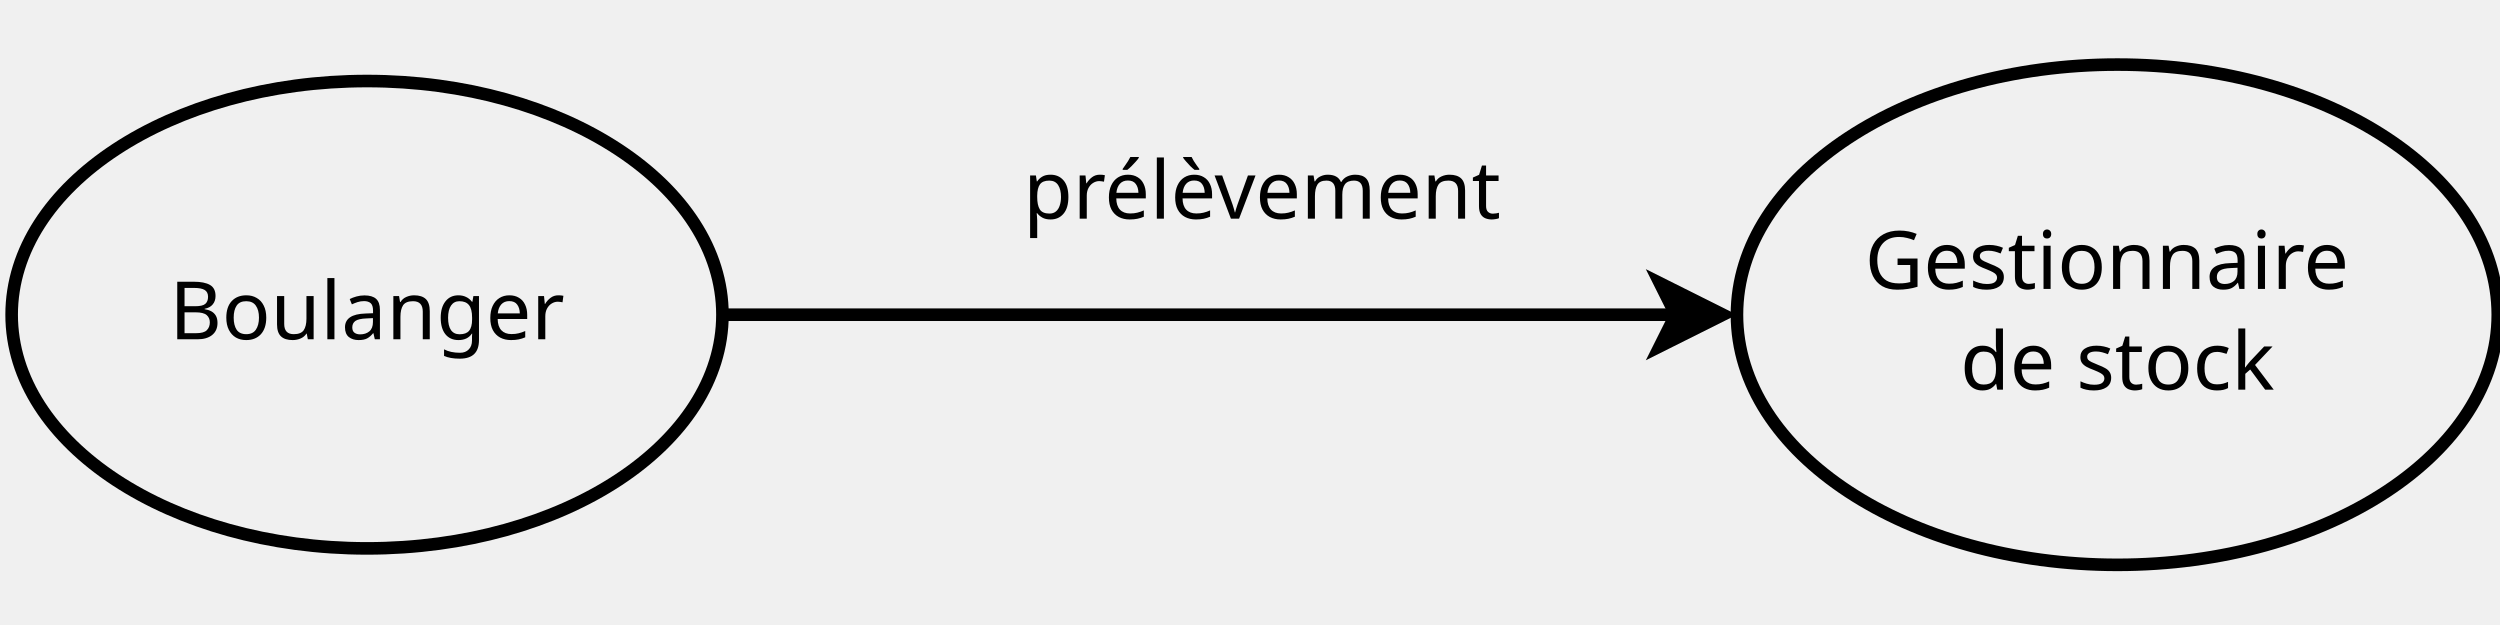
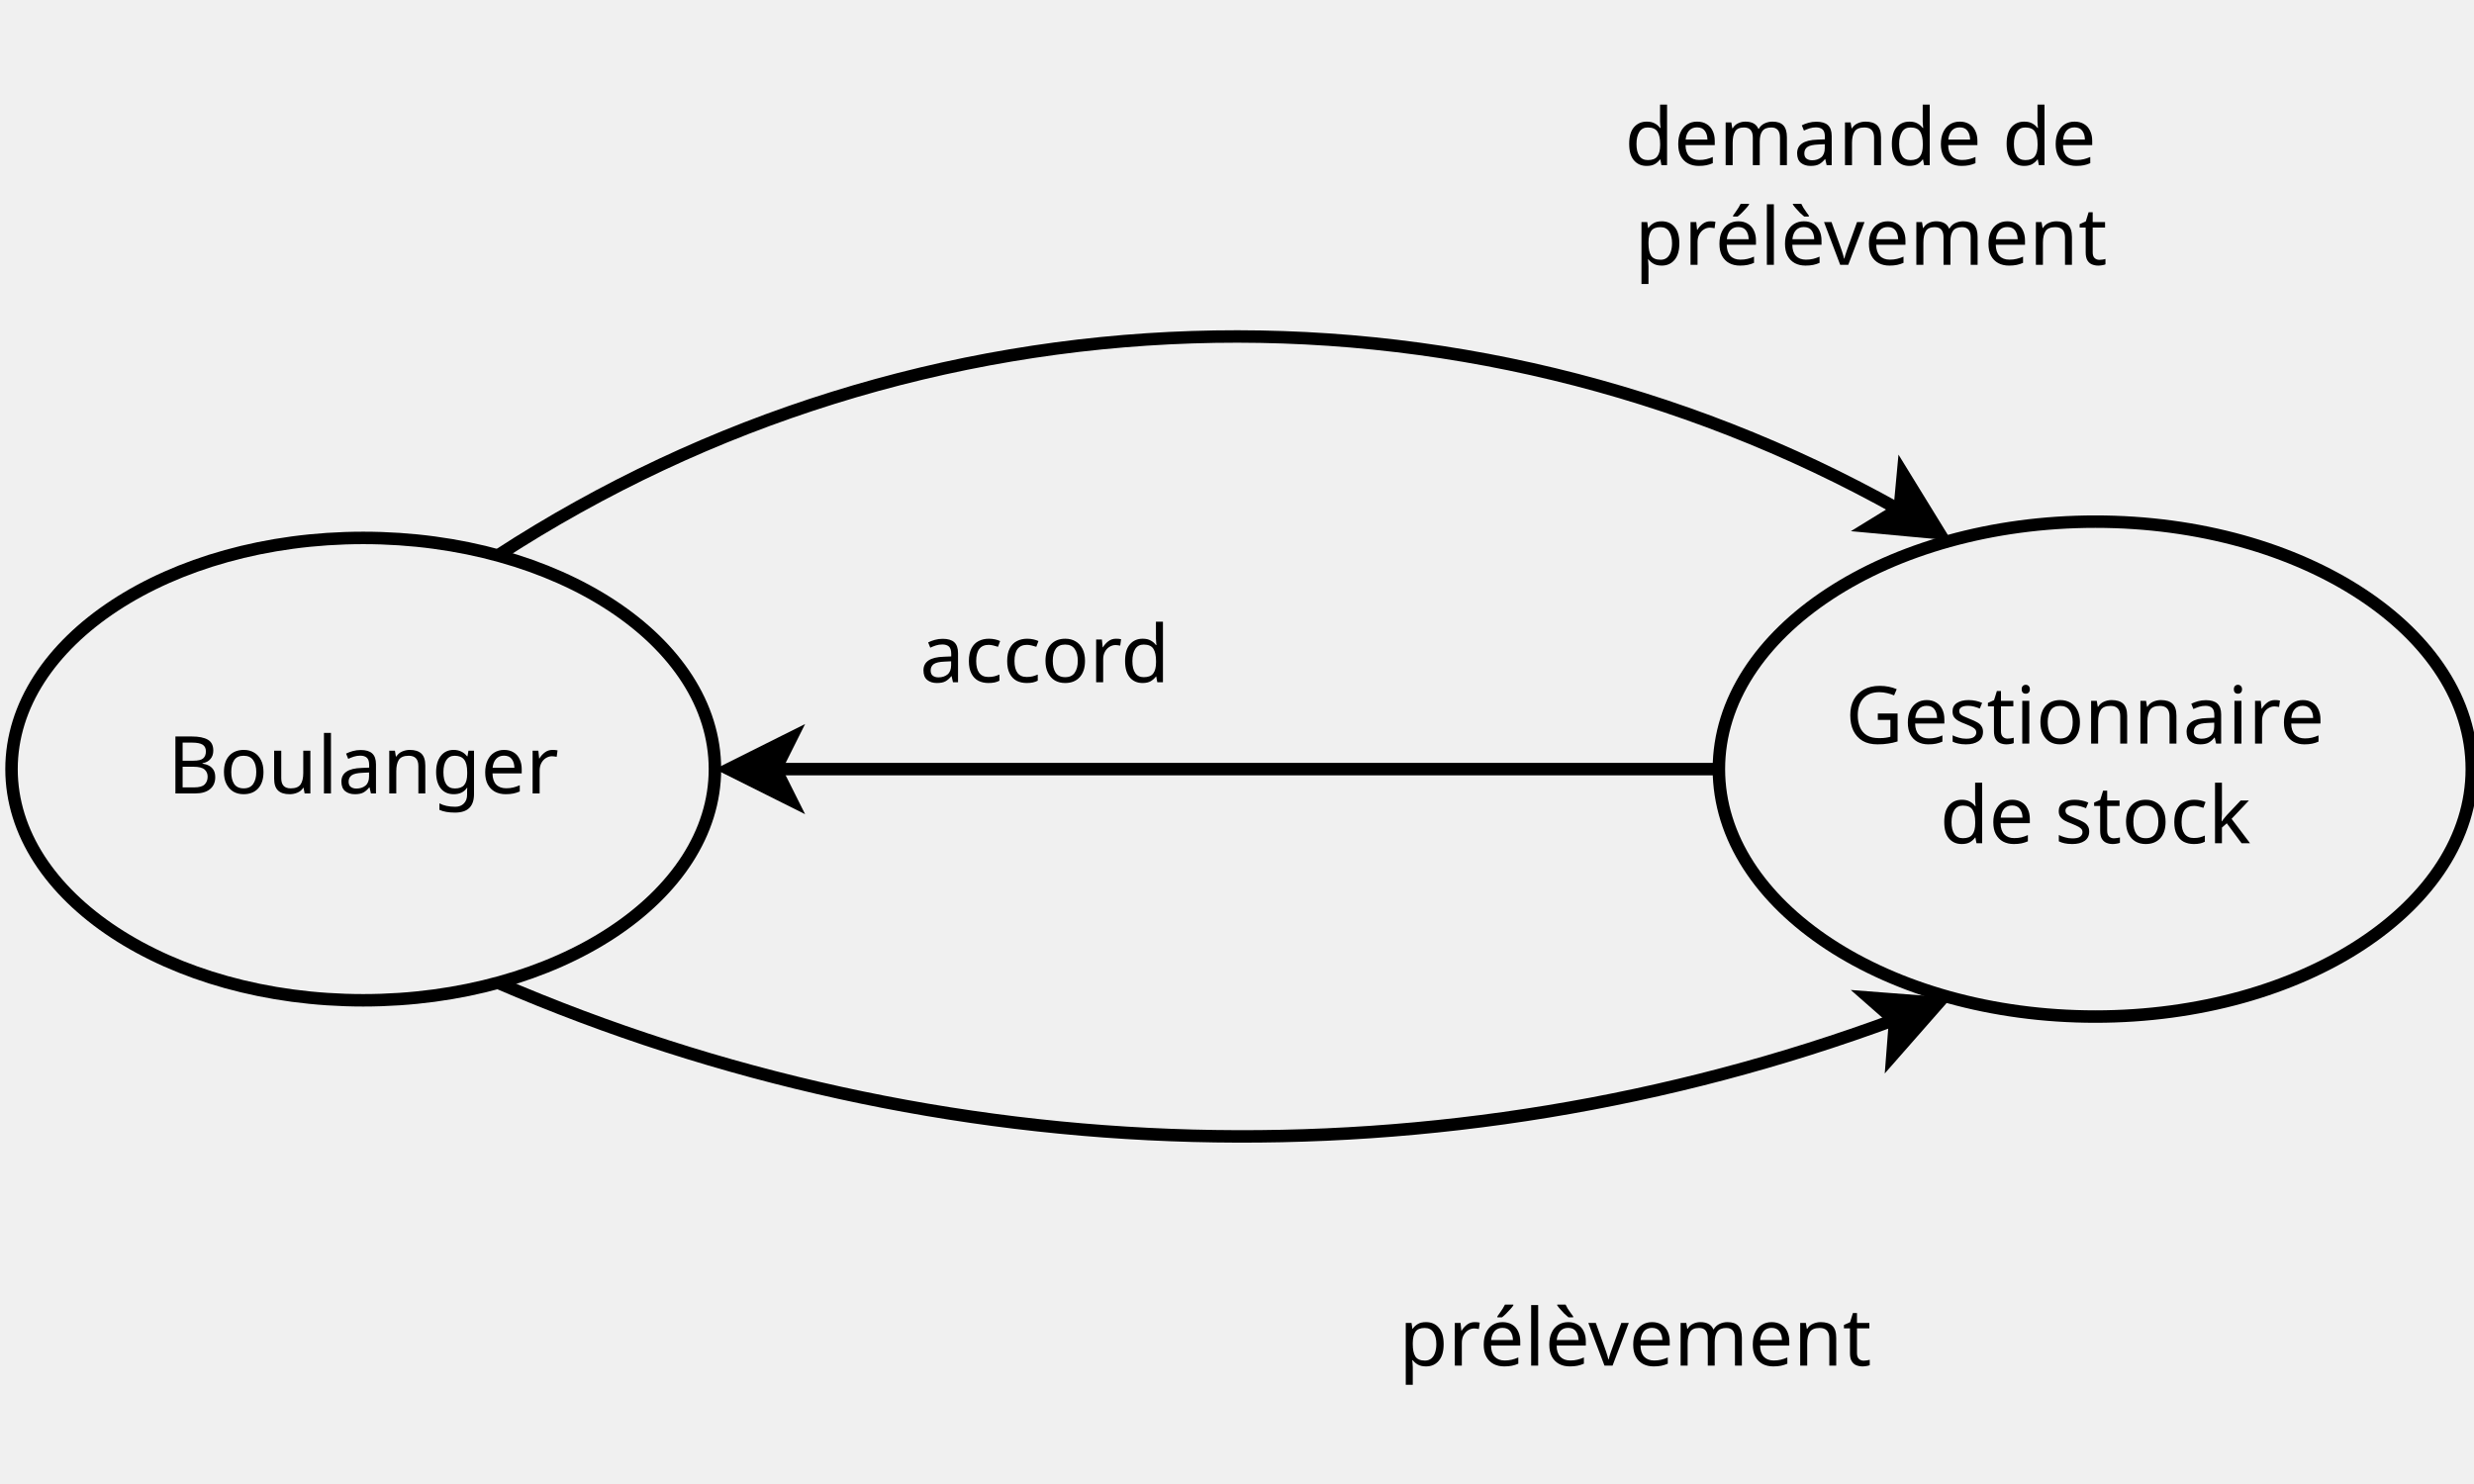
- <svg xmlns="http://www.w3.org/2000/svg" width="20cm" height="5cm" viewBox="-38 -92 397 82">
+ <svg xmlns="http://www.w3.org/2000/svg" width="20cm" height="12cm" viewBox="-38 -170 397 230">
  <g>
    <ellipse style="fill: none; fill-opacity:0; stroke-width: 2; stroke: #000000" cx="20.287" cy="-50.649" rx="56.437" ry="37.109" />
    <text font-size="12.8" style="fill: #000000;text-anchor:middle;font-family:sans-serif;font-style:normal;font-weight:normal" x="20.287" y="-46.749">
      <tspan x="20.287" y="-46.749">Boulanger</tspan>
    </text>
  </g>
  <g>
    <ellipse style="fill: none; fill-opacity:0; stroke-width: 2; stroke: #000000" cx="298.237" cy="-50.649" rx="60.408" ry="39.721" />
    <text font-size="12.8" style="fill: #000000;text-anchor:middle;font-family:sans-serif;font-style:normal;font-weight:normal" x="298.237" y="-54.749">
      <tspan x="298.237" y="-54.749">Gestionnaire</tspan>
      <tspan x="298.237" y="-38.749">de stock</tspan>
    </text>
  </g>
  <g>
-     <rect style="fill: none; fill-opacity:0; stroke-width: 2.35099e-37; stroke: #ffffff" x="99.475" y="-88.8" width="125.85" height="38" />
-     <text font-size="12.8" style="fill: #000000;text-anchor:middle;font-family:sans-serif;font-style:normal;font-weight:normal" x="162.4" y="-65.9">
-       <tspan x="162.4" y="-65.9">prélèvement</tspan>
+     <rect style="fill: none; fill-opacity:0; stroke-width: 2.35099e-37; stroke: #ffffff" x="161.475" y="22.2" width="125.85" height="38" />
+     <text font-size="12.8" style="fill: #000000;text-anchor:middle;font-family:sans-serif;font-style:normal;font-weight:normal" x="224.4" y="45.1">
+       <tspan x="224.4" y="45.1">prélèvement</tspan>
    </text>
  </g>
  <g>
-     <line style="fill: none; fill-opacity:0; stroke-width: 2; stroke: #000000" x1="76.723" y1="-50.649" x2="228.092" y2="-50.649" />
-     <polygon style="fill: #000000" points="235.592,-50.649 225.592,-45.649 228.092,-50.649 225.592,-55.649 " />
-     <polygon style="fill: none; fill-opacity:0; stroke-width: 2; stroke: #000000" points="235.592,-50.649 225.592,-45.649 228.092,-50.649 225.592,-55.649 " />
+     <line style="fill: none; fill-opacity:0; stroke-width: 2; stroke: #000000" x1="86.459" y1="-50.649" x2="237.828" y2="-50.649" />
+     <polygon style="fill: #000000" points="78.959,-50.649 88.959,-55.649 86.459,-50.649 88.959,-45.649 " />
+     <polygon style="fill: none; fill-opacity:0; stroke-width: 2; stroke: #000000" points="78.959,-50.649 88.959,-55.649 86.459,-50.649 88.959,-45.649 " />
+   </g>
+   <g>
+     <path style="fill: none; fill-opacity:0; stroke-width: 2; stroke: #000000" d="M 266.743,-92.295 A 217.334,217.334 0 0 0 41.884,-84.933" />
+     <polygon style="fill: #000000" points="273.22,-88.526 262.087,-89.558 266.85,-92.486 267.366,-98.052 " />
+     <polygon style="fill: none; fill-opacity:0; stroke-width: 2; stroke: #000000" points="273.22,-88.526 262.087,-89.558 266.85,-92.486 267.366,-98.052 " />
+   </g>
+   <g>
+     <path style="fill: none; fill-opacity:0; stroke-width: 2; stroke: #000000" d="M 41.884,-16.365 A 301.705,301.705 0 0 0 266.047,-10.429" />
+     <polygon style="fill: #000000" points="273.048,-13.109 265.671,-4.708 266.101,-10.281 261.901,-13.97 " />
+     <polygon style="fill: none; fill-opacity:0; stroke-width: 2; stroke: #000000" points="273.048,-13.109 265.671,-4.708 266.101,-10.281 261.901,-13.97 " />
+   </g>
+   <g>
+     <rect style="fill: none; fill-opacity:0; stroke-width: 2.35099e-37; stroke: #ffffff" x="98.15" y="-86.495" width="63" height="36" />
+     <text font-size="12.8" style="fill: #000000;text-anchor:middle;font-family:sans-serif;font-style:normal;font-weight:normal" x="129.65" y="-64.595">
+       <tspan x="129.65" y="-64.595">accord</tspan>
+     </text>
+   </g>
+   <g>
+     <rect style="fill: none; fill-opacity:0; stroke-width: 2.35099e-37; stroke: #ffffff" x="199.3" y="-169.495" width="125.85" height="52" />
+     <text font-size="12.8" style="fill: #000000;text-anchor:middle;font-family:sans-serif;font-style:normal;font-weight:normal" x="262.225" y="-147.595">
+       <tspan x="262.225" y="-147.595">demande de</tspan>
+       <tspan x="262.225" y="-131.595">prélèvement</tspan>
+     </text>
  </g>
</svg>
